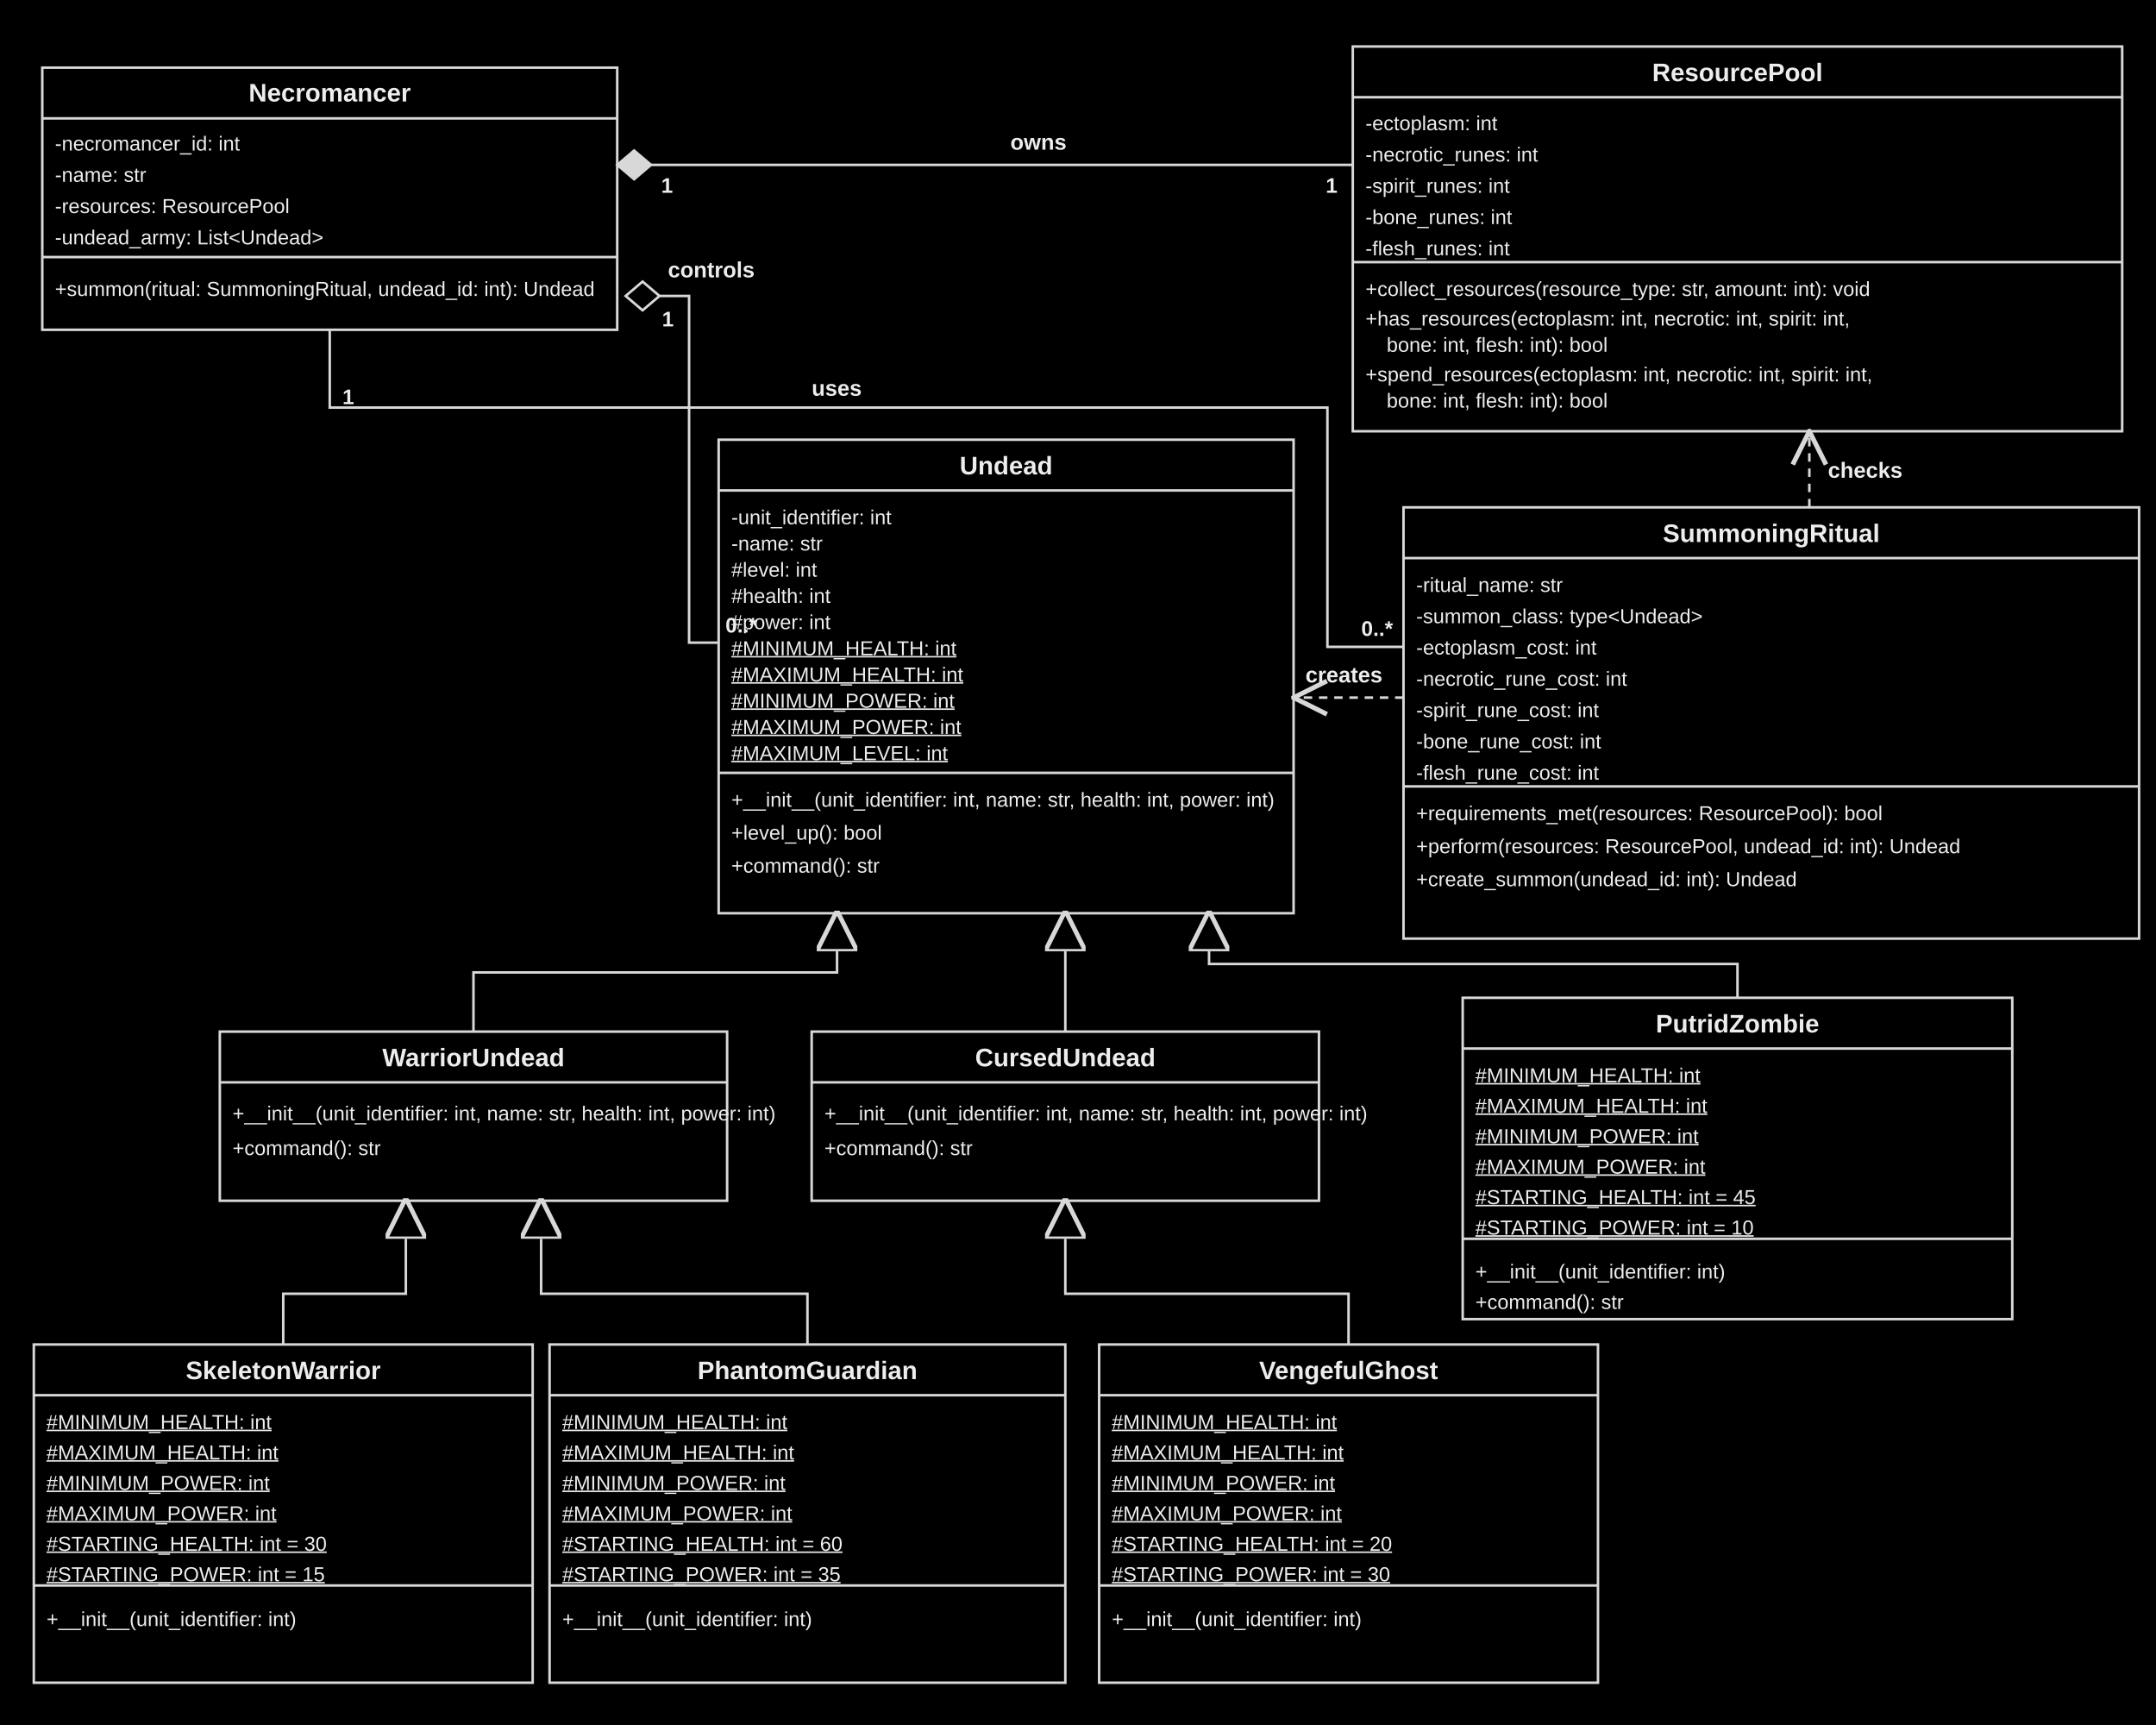
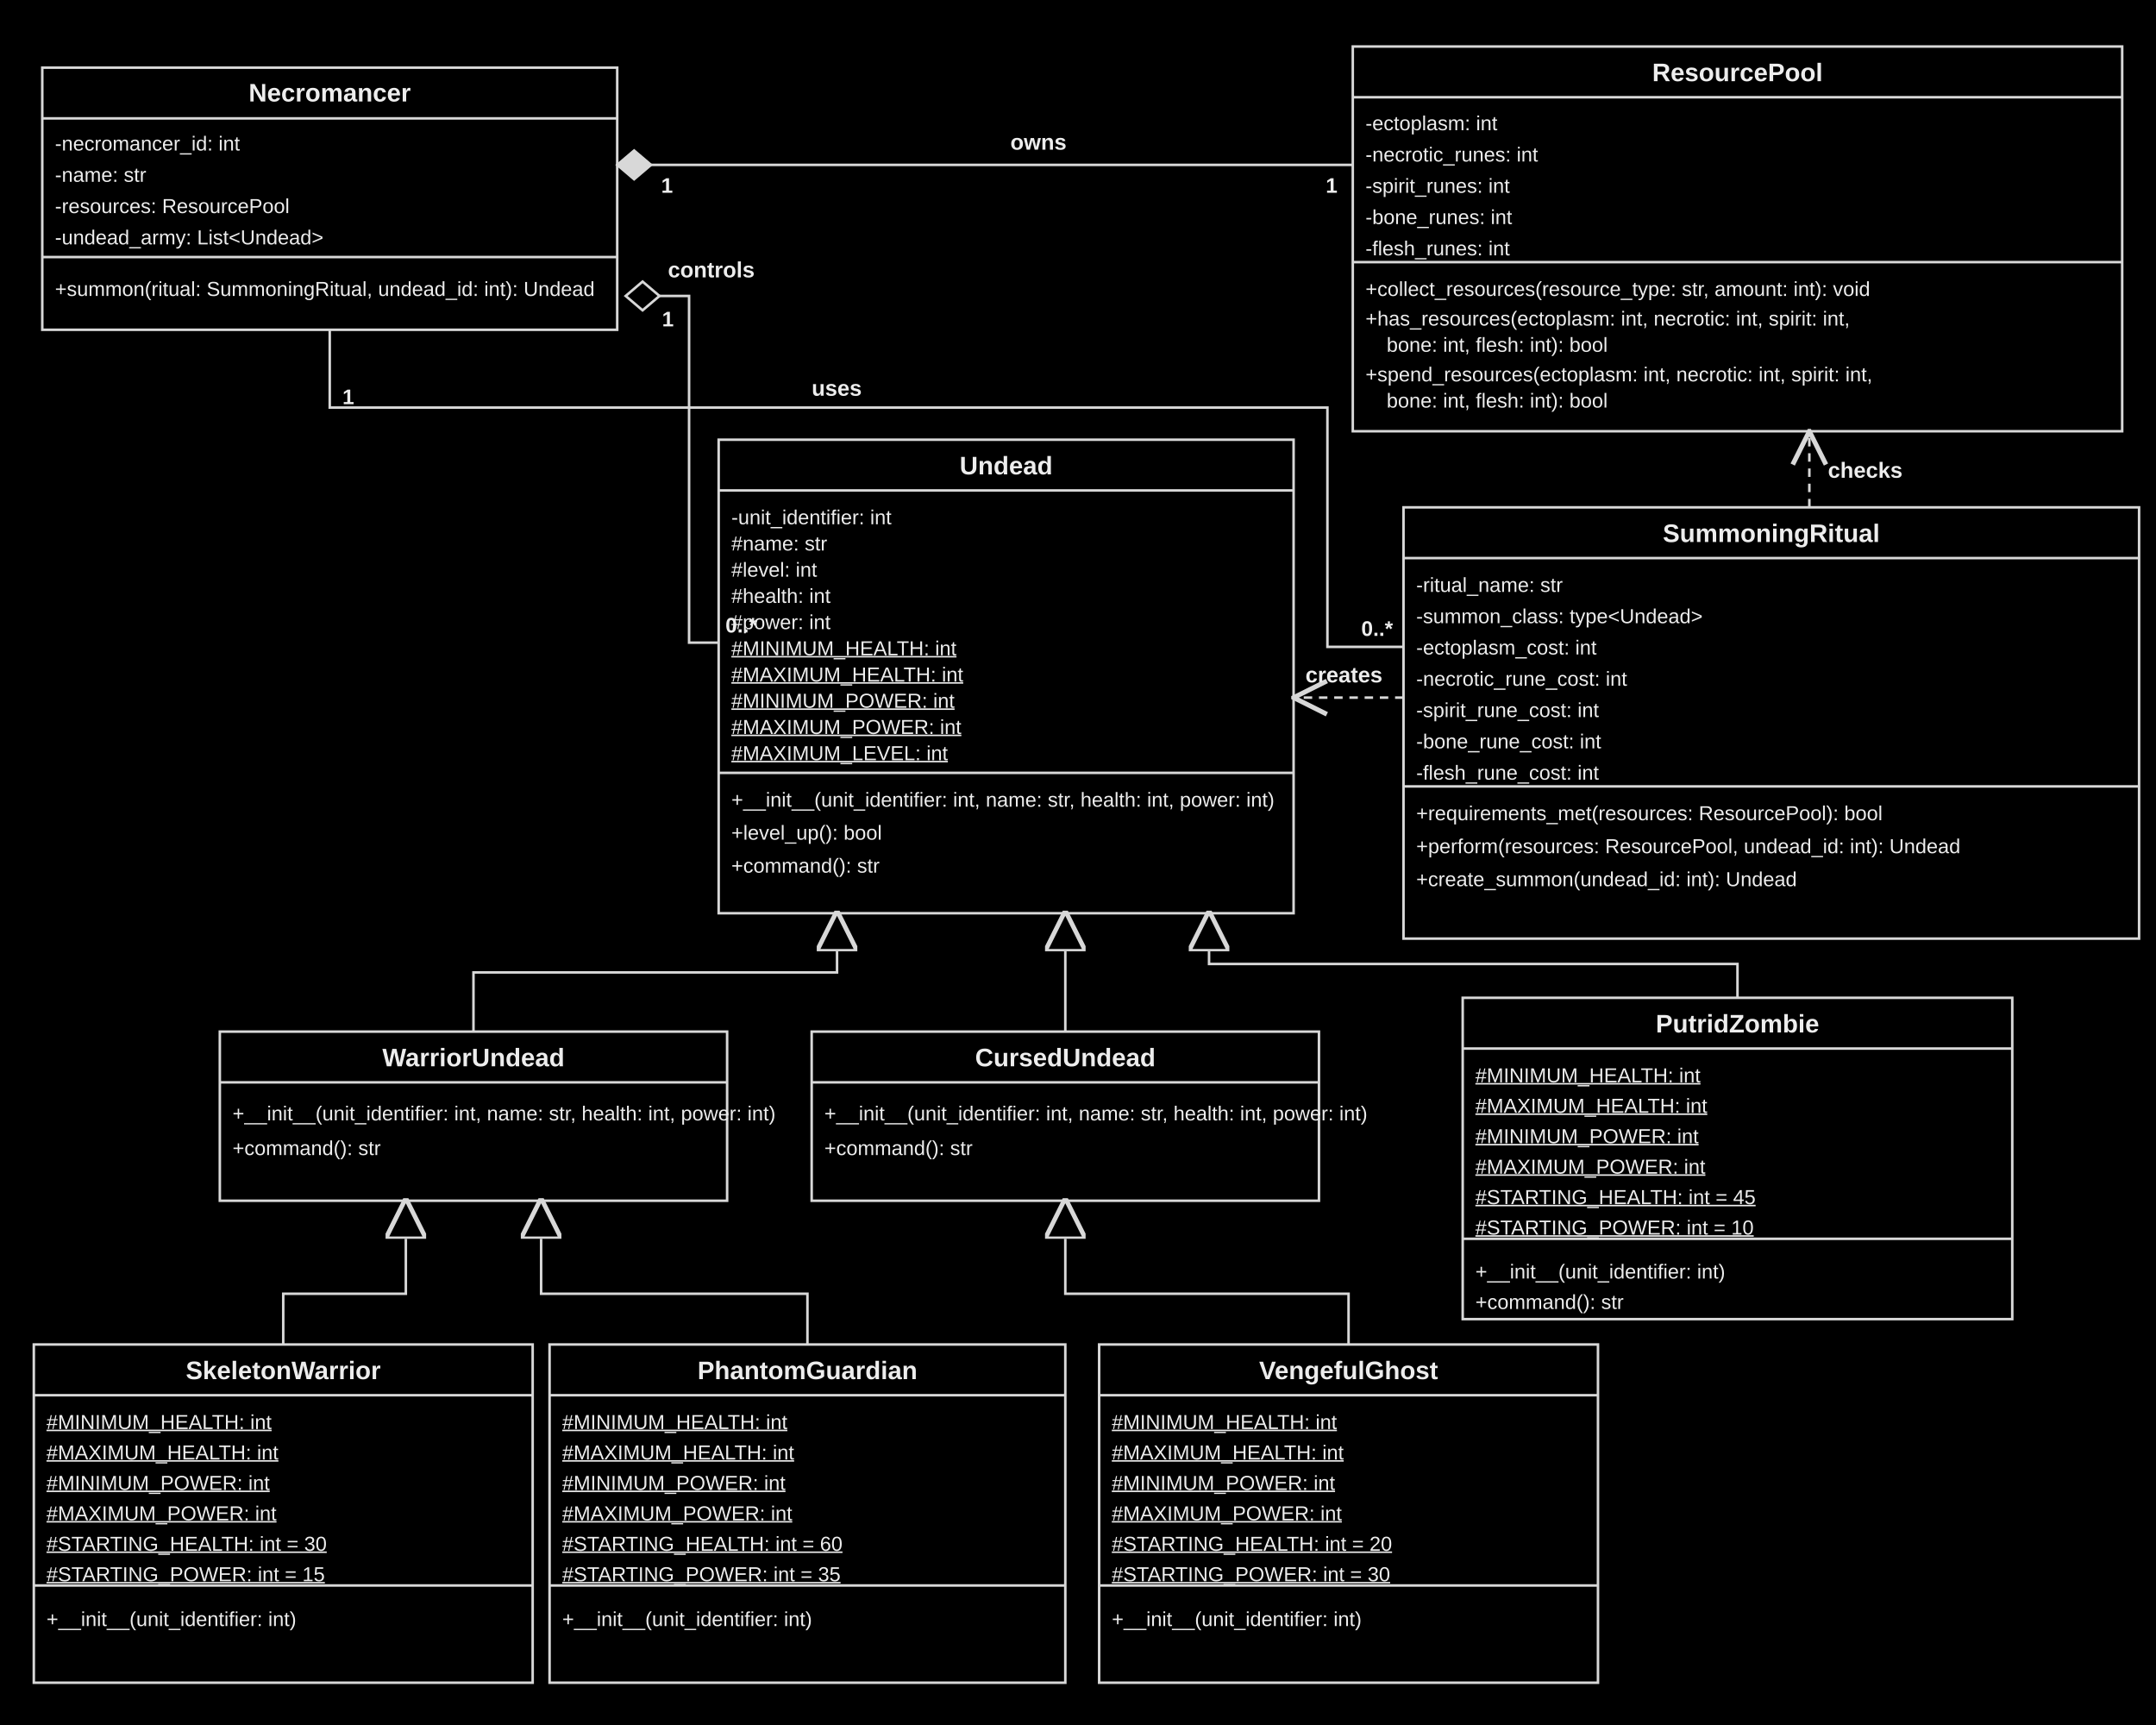
<svg xmlns="http://www.w3.org/2000/svg" width="2550" height="2040" viewBox="0 0 2550 2040">
  <defs>
    <style>
      .background { fill: #000000; }
      .box, .rule, .relation { fill: none; stroke: #d8d8d8; stroke-width: 3; }
      .dependency { fill: none; stroke: #d8d8d8; stroke-width: 3; stroke-dasharray: 10 8; }
      .diamond { fill: #000000; stroke: #d8d8d8; stroke-width: 3; }
      .composition { fill: #d8d8d8; stroke: #d8d8d8; stroke-width: 3; }
      text { fill: #ededed; font-family: "Segoe UI", Arial, sans-serif; }
      .class-name { font-size: 30px; font-weight: 650; text-anchor: middle; }
      .member { font-size: 24px; font-weight: 450; }
      .relationship-label { font-size: 26px; font-weight: 600; }
      .multiplicity { font-size: 25px; font-weight: 600; }
      .static { text-decoration: underline; }
    </style>
    <marker id="generalization" viewBox="0 0 16 16" refX="15" refY="8" markerWidth="16" markerHeight="16" orient="auto">
      <path d="M 0 0 L 16 8 L 0 16 Z" fill="#000000" stroke="#d8d8d8" stroke-width="1.8" />
    </marker>
    <marker id="open-arrow" viewBox="0 0 16 16" refX="15" refY="8" markerWidth="15" markerHeight="15" orient="auto">
      <path d="M 1 1 L 15 8 L 1 15" fill="none" stroke="#d8d8d8" stroke-width="2" />
    </marker>
  </defs>
  <rect class="background" width="2550" height="2040" />
  <path class="relation" d="M 770 195 H 1600" />
  <path class="composition" d="M 730 195 L 750 178 L 770 195 L 750 212 Z" />
  <text class="relationship-label" x="1195" y="177">owns</text>
  <text class="multiplicity" x="782" y="228">1</text>
  <text class="multiplicity" x="1568" y="228">1</text>
  <path class="relation" d="M 780 350 H 815 V 760 H 850" />
  <path class="diamond" d="M 740 350 L 760 333 L 780 350 L 760 367 Z" />
  <text class="relationship-label" x="790" y="328">controls</text>
  <text class="multiplicity" x="783" y="386">1</text>
  <text class="multiplicity" x="858" y="748">0..*</text>
  <path class="relation" d="M 390 390 V 482 H 1570 V 765 H 1660" />
  <text class="relationship-label" x="960" y="468">uses</text>
  <text class="multiplicity" x="405" y="478">1</text>
  <text class="multiplicity" x="1610" y="752">0..*</text>
  <path class="dependency" d="M 2140 600 V 510" marker-end="url(#open-arrow)" />
  <text class="relationship-label" x="2162" y="565">checks</text>
  <path class="dependency" d="M 1660 825 H 1530" marker-end="url(#open-arrow)" />
  <text class="relationship-label" x="1544" y="807">creates</text>
  <path class="relation" d="M 560 1220 V 1150 H 990 V 1080" marker-end="url(#generalization)" />
  <path class="relation" d="M 1260 1220 V 1080" marker-end="url(#generalization)" />
  <path class="relation" d="M 2055 1180 V 1140 H 1430 V 1080" marker-end="url(#generalization)" />
  <path class="relation" d="M 335 1590 V 1530 H 480 V 1420" marker-end="url(#generalization)" />
  <path class="relation" d="M 955 1590 V 1530 H 640 V 1420" marker-end="url(#generalization)" />
  <path class="relation" d="M 1595 1590 V 1530 H 1260 V 1420" marker-end="url(#generalization)" />
  <g id="Necromancer">
    <rect class="box" x="50" y="80" width="680" height="310" />
    <line class="rule" x1="50" y1="140" x2="730" y2="140" />
    <line class="rule" x1="50" y1="304" x2="730" y2="304" />
    <text class="class-name" x="390" y="120">Necromancer</text>
    <text class="member" x="65" y="178">-necromancer_id: int</text>
    <text class="member" x="65" y="215">-name: str</text>
    <text class="member" x="65" y="252">-resources: ResourcePool</text>
    <text class="member" x="65" y="289">-undead_army: List&lt;Undead&gt;</text>
    <text class="member" x="65" y="350">+summon(ritual: SummoningRitual, undead_id: int): Undead</text>
  </g>
  <g id="ResourcePool">
    <rect class="box" x="1600" y="55" width="910" height="455" />
    <line class="rule" x1="1600" y1="115" x2="2510" y2="115" />
    <line class="rule" x1="1600" y1="310" x2="2510" y2="310" />
    <text class="class-name" x="2055" y="96">ResourcePool</text>
    <text class="member" x="1615" y="154">-ectoplasm: int</text>
    <text class="member" x="1615" y="191">-necrotic_runes: int</text>
    <text class="member" x="1615" y="228">-spirit_runes: int</text>
    <text class="member" x="1615" y="265">-bone_runes: int</text>
    <text class="member" x="1615" y="302">-flesh_runes: int</text>
    <text class="member" x="1615" y="350">+collect_resources(resource_type: str, amount: int): void</text>
    <text class="member" x="1615" y="385">+has_resources(ectoplasm: int, necrotic: int, spirit: int,</text>
    <text class="member" x="1640" y="416">bone: int, flesh: int): bool</text>
    <text class="member" x="1615" y="451">+spend_resources(ectoplasm: int, necrotic: int, spirit: int,</text>
    <text class="member" x="1640" y="482">bone: int, flesh: int): bool</text>
  </g>
  <g id="Undead">
    <rect class="box" x="850" y="520" width="680" height="560" />
    <line class="rule" x1="850" y1="580" x2="1530" y2="580" />
    <line class="rule" x1="850" y1="914" x2="1530" y2="914" />
    <text class="class-name" x="1190" y="561">Undead</text>
    <text class="member" x="865" y="620">-unit_identifier: int</text>
-     <text class="member" x="865" y="651">-name: str</text>
+     <text class="member" x="865" y="651">#name: str</text>
    <text class="member" x="865" y="682">#level: int</text>
    <text class="member" x="865" y="713">#health: int</text>
    <text class="member" x="865" y="744">#power: int</text>
    <text class="member static" x="865" y="775">#MINIMUM_HEALTH: int</text>
    <text class="member static" x="865" y="806">#MAXIMUM_HEALTH: int</text>
    <text class="member static" x="865" y="837">#MINIMUM_POWER: int</text>
    <text class="member static" x="865" y="868">#MAXIMUM_POWER: int</text>
    <text class="member static" x="865" y="899">#MAXIMUM_LEVEL: int</text>
    <text class="member" x="865" y="954">+__init__(unit_identifier: int, name: str, health: int, power: int)</text>
    <text class="member" x="865" y="993">+level_up(): bool</text>
    <text class="member" x="865" y="1032">+command(): str</text>
  </g>
  <g id="SummoningRitual">
    <rect class="box" x="1660" y="600" width="870" height="510" />
    <line class="rule" x1="1660" y1="660" x2="2530" y2="660" />
    <line class="rule" x1="1660" y1="930" x2="2530" y2="930" />
    <text class="class-name" x="2095" y="641">SummoningRitual</text>
    <text class="member" x="1675" y="700">-ritual_name: str</text>
    <text class="member" x="1675" y="737">-summon_class: type&lt;Undead&gt;</text>
    <text class="member" x="1675" y="774">-ectoplasm_cost: int</text>
    <text class="member" x="1675" y="811">-necrotic_rune_cost: int</text>
    <text class="member" x="1675" y="848">-spirit_rune_cost: int</text>
    <text class="member" x="1675" y="885">-bone_rune_cost: int</text>
    <text class="member" x="1675" y="922">-flesh_rune_cost: int</text>
    <text class="member" x="1675" y="970">+requirements_met(resources: ResourcePool): bool</text>
    <text class="member" x="1675" y="1009">+perform(resources: ResourcePool, undead_id: int): Undead</text>
    <text class="member" x="1675" y="1048">+create_summon(undead_id: int): Undead</text>
  </g>
  <g id="WarriorUndead">
    <rect class="box" x="260" y="1220" width="600" height="200" />
    <line class="rule" x1="260" y1="1280" x2="860" y2="1280" />
    <text class="class-name" x="560" y="1261">WarriorUndead</text>
    <text class="member" x="275" y="1325">+__init__(unit_identifier: int, name: str, health: int, power: int)</text>
    <text class="member" x="275" y="1366">+command(): str</text>
  </g>
  <g id="CursedUndead">
    <rect class="box" x="960" y="1220" width="600" height="200" />
    <line class="rule" x1="960" y1="1280" x2="1560" y2="1280" />
    <text class="class-name" x="1260" y="1261">CursedUndead</text>
    <text class="member" x="975" y="1325">+__init__(unit_identifier: int, name: str, health: int, power: int)</text>
    <text class="member" x="975" y="1366">+command(): str</text>
  </g>
  <g id="PutridZombie">
    <rect class="box" x="1730" y="1180" width="650" height="380" />
    <line class="rule" x1="1730" y1="1240" x2="2380" y2="1240" />
    <line class="rule" x1="1730" y1="1465" x2="2380" y2="1465" />
    <text class="class-name" x="2055" y="1221">PutridZombie</text>
    <text class="member static" x="1745" y="1280">#MINIMUM_HEALTH: int</text>
    <text class="member static" x="1745" y="1316">#MAXIMUM_HEALTH: int</text>
    <text class="member static" x="1745" y="1352">#MINIMUM_POWER: int</text>
    <text class="member static" x="1745" y="1388">#MAXIMUM_POWER: int</text>
    <text class="member static" x="1745" y="1424">#STARTING_HEALTH: int = 45</text>
    <text class="member static" x="1745" y="1460">#STARTING_POWER: int = 10</text>
    <text class="member" x="1745" y="1512">+__init__(unit_identifier: int)</text>
    <text class="member" x="1745" y="1548">+command(): str</text>
  </g>
  <g id="SkeletonWarrior">
    <rect class="box" x="40" y="1590" width="590" height="400" />
    <line class="rule" x1="40" y1="1650" x2="630" y2="1650" />
    <line class="rule" x1="40" y1="1875" x2="630" y2="1875" />
    <text class="class-name" x="335" y="1631">SkeletonWarrior</text>
    <text class="member static" x="55" y="1690">#MINIMUM_HEALTH: int</text>
    <text class="member static" x="55" y="1726">#MAXIMUM_HEALTH: int</text>
    <text class="member static" x="55" y="1762">#MINIMUM_POWER: int</text>
    <text class="member static" x="55" y="1798">#MAXIMUM_POWER: int</text>
    <text class="member static" x="55" y="1834">#STARTING_HEALTH: int = 30</text>
    <text class="member static" x="55" y="1870">#STARTING_POWER: int = 15</text>
    <text class="member" x="55" y="1923">+__init__(unit_identifier: int)</text>
  </g>
  <g id="PhantomGuardian">
    <rect class="box" x="650" y="1590" width="610" height="400" />
    <line class="rule" x1="650" y1="1650" x2="1260" y2="1650" />
    <line class="rule" x1="650" y1="1875" x2="1260" y2="1875" />
    <text class="class-name" x="955" y="1631">PhantomGuardian</text>
    <text class="member static" x="665" y="1690">#MINIMUM_HEALTH: int</text>
    <text class="member static" x="665" y="1726">#MAXIMUM_HEALTH: int</text>
    <text class="member static" x="665" y="1762">#MINIMUM_POWER: int</text>
    <text class="member static" x="665" y="1798">#MAXIMUM_POWER: int</text>
    <text class="member static" x="665" y="1834">#STARTING_HEALTH: int = 60</text>
    <text class="member static" x="665" y="1870">#STARTING_POWER: int = 35</text>
    <text class="member" x="665" y="1923">+__init__(unit_identifier: int)</text>
  </g>
  <g id="VengefulGhost">
    <rect class="box" x="1300" y="1590" width="590" height="400" />
    <line class="rule" x1="1300" y1="1650" x2="1890" y2="1650" />
    <line class="rule" x1="1300" y1="1875" x2="1890" y2="1875" />
    <text class="class-name" x="1595" y="1631">VengefulGhost</text>
    <text class="member static" x="1315" y="1690">#MINIMUM_HEALTH: int</text>
    <text class="member static" x="1315" y="1726">#MAXIMUM_HEALTH: int</text>
    <text class="member static" x="1315" y="1762">#MINIMUM_POWER: int</text>
    <text class="member static" x="1315" y="1798">#MAXIMUM_POWER: int</text>
    <text class="member static" x="1315" y="1834">#STARTING_HEALTH: int = 20</text>
    <text class="member static" x="1315" y="1870">#STARTING_POWER: int = 30</text>
    <text class="member" x="1315" y="1923">+__init__(unit_identifier: int)</text>
  </g>
</svg>
